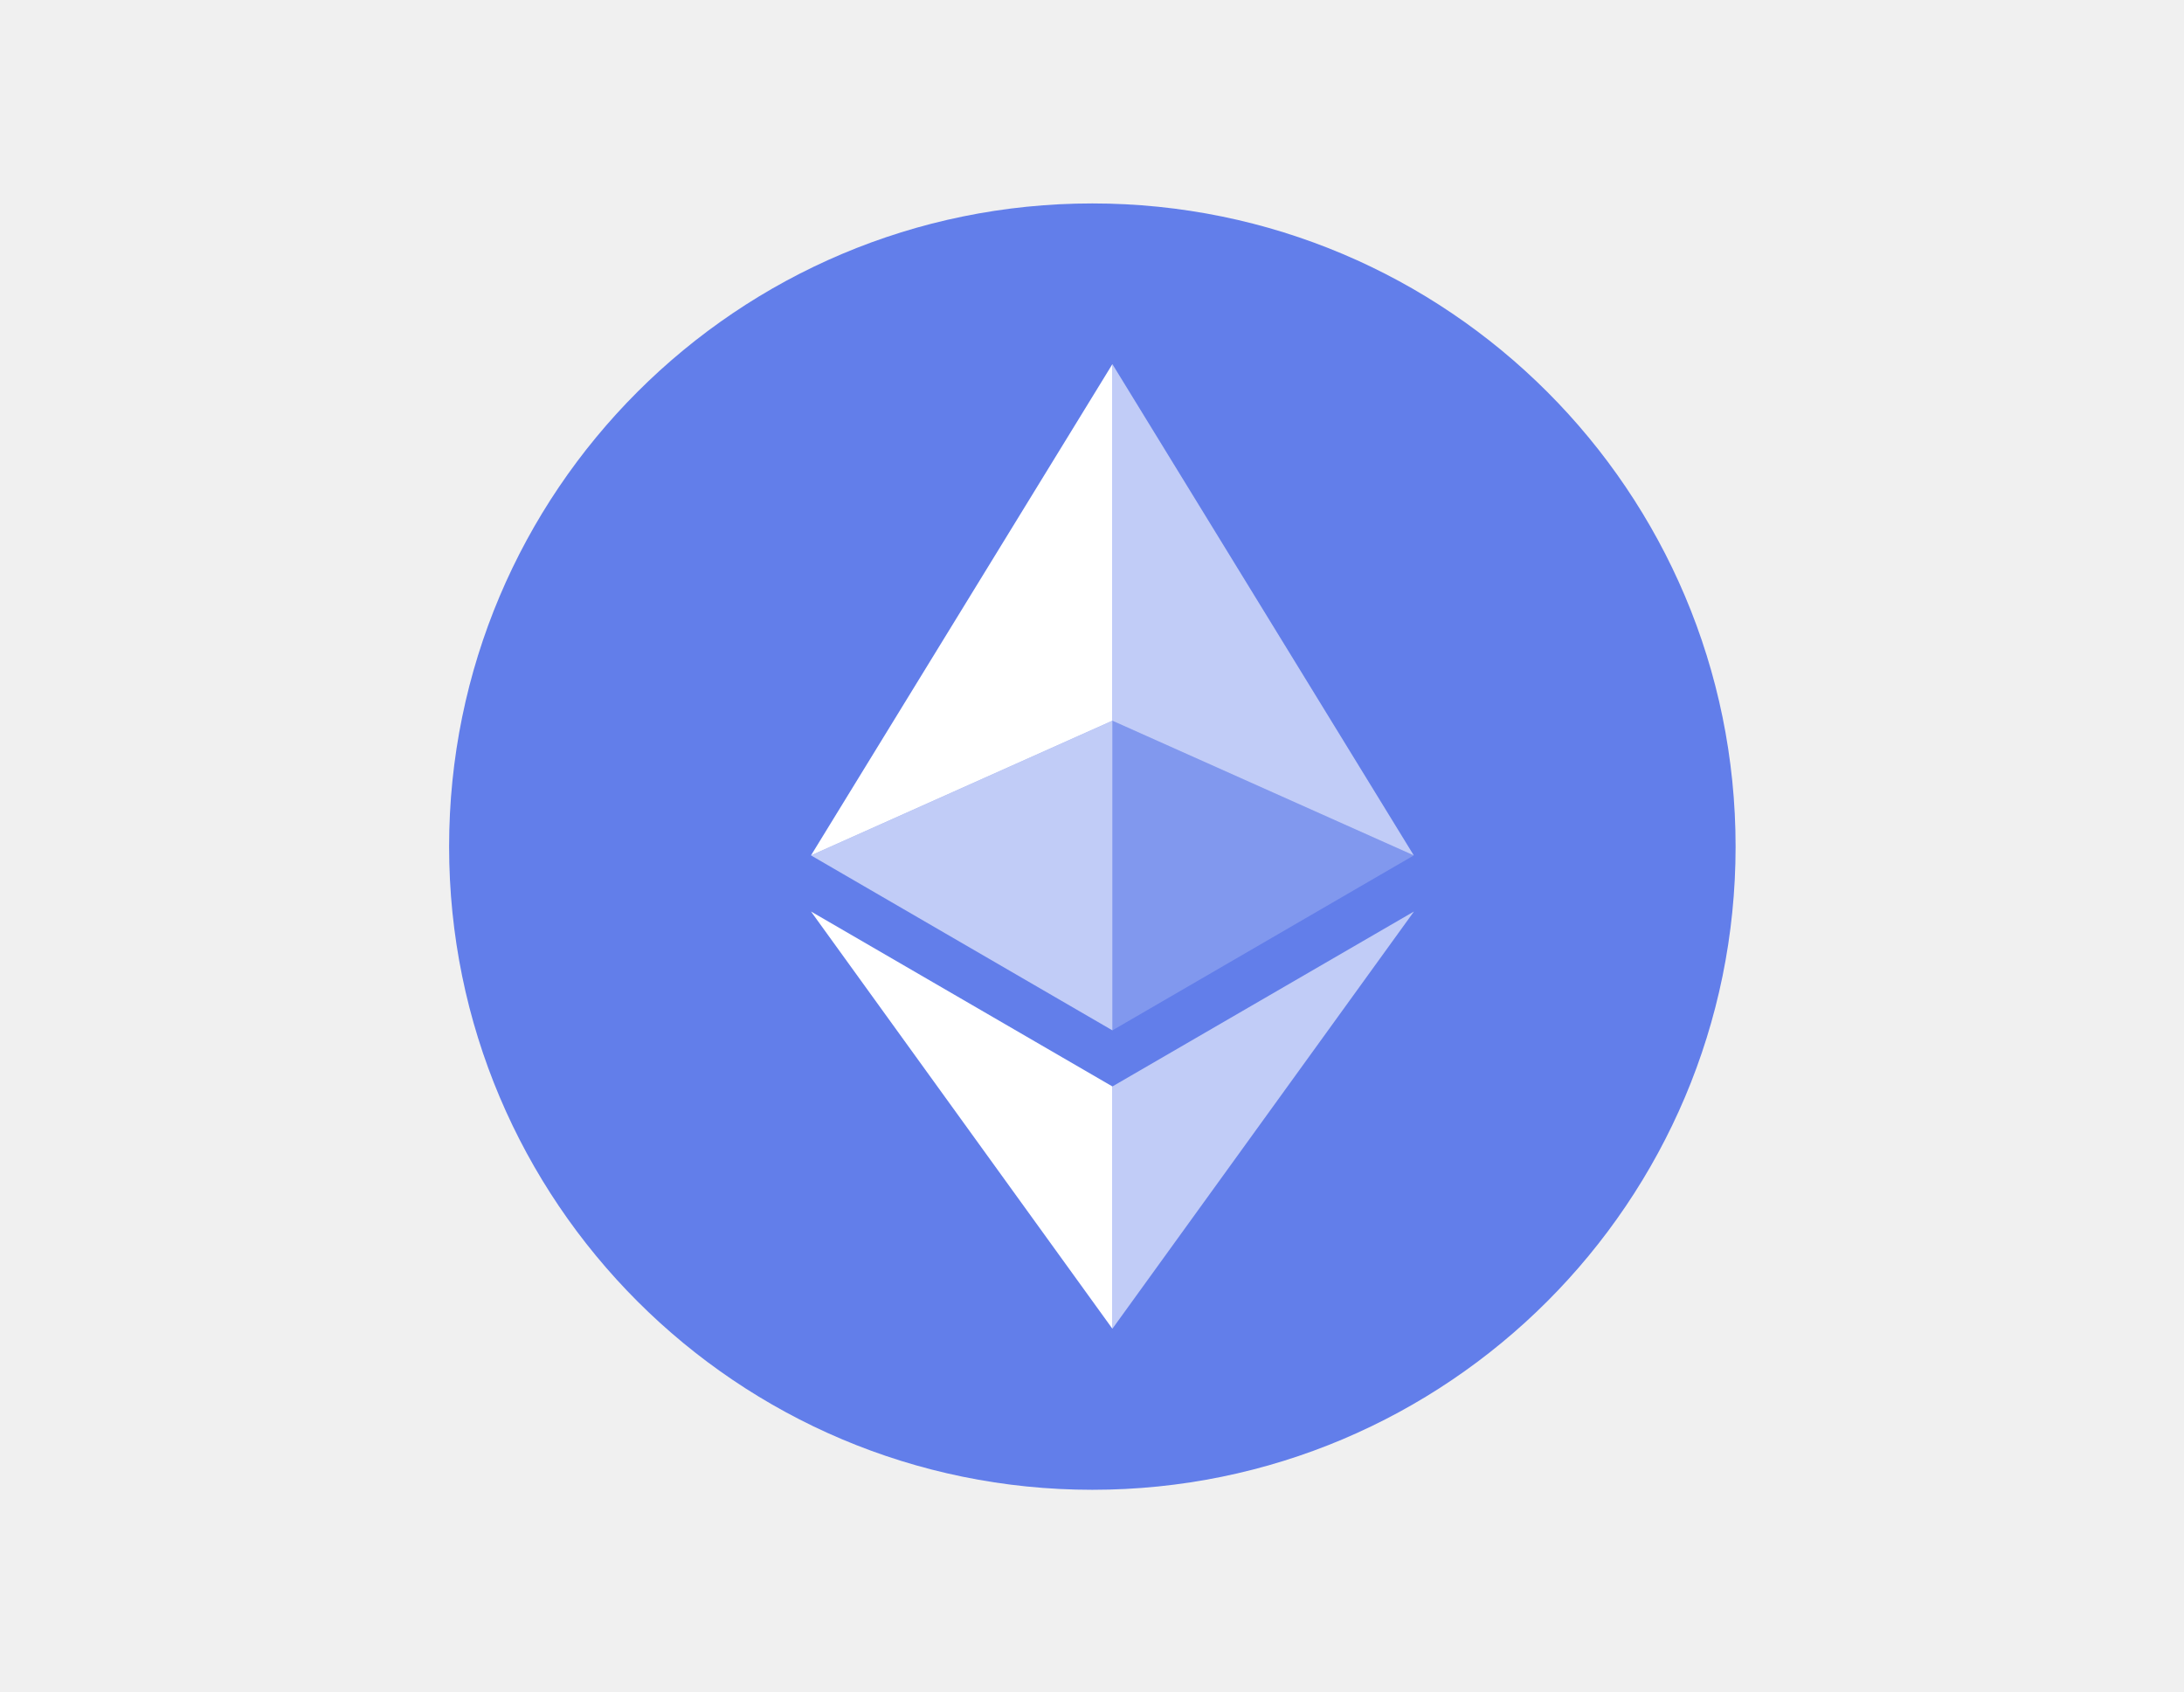
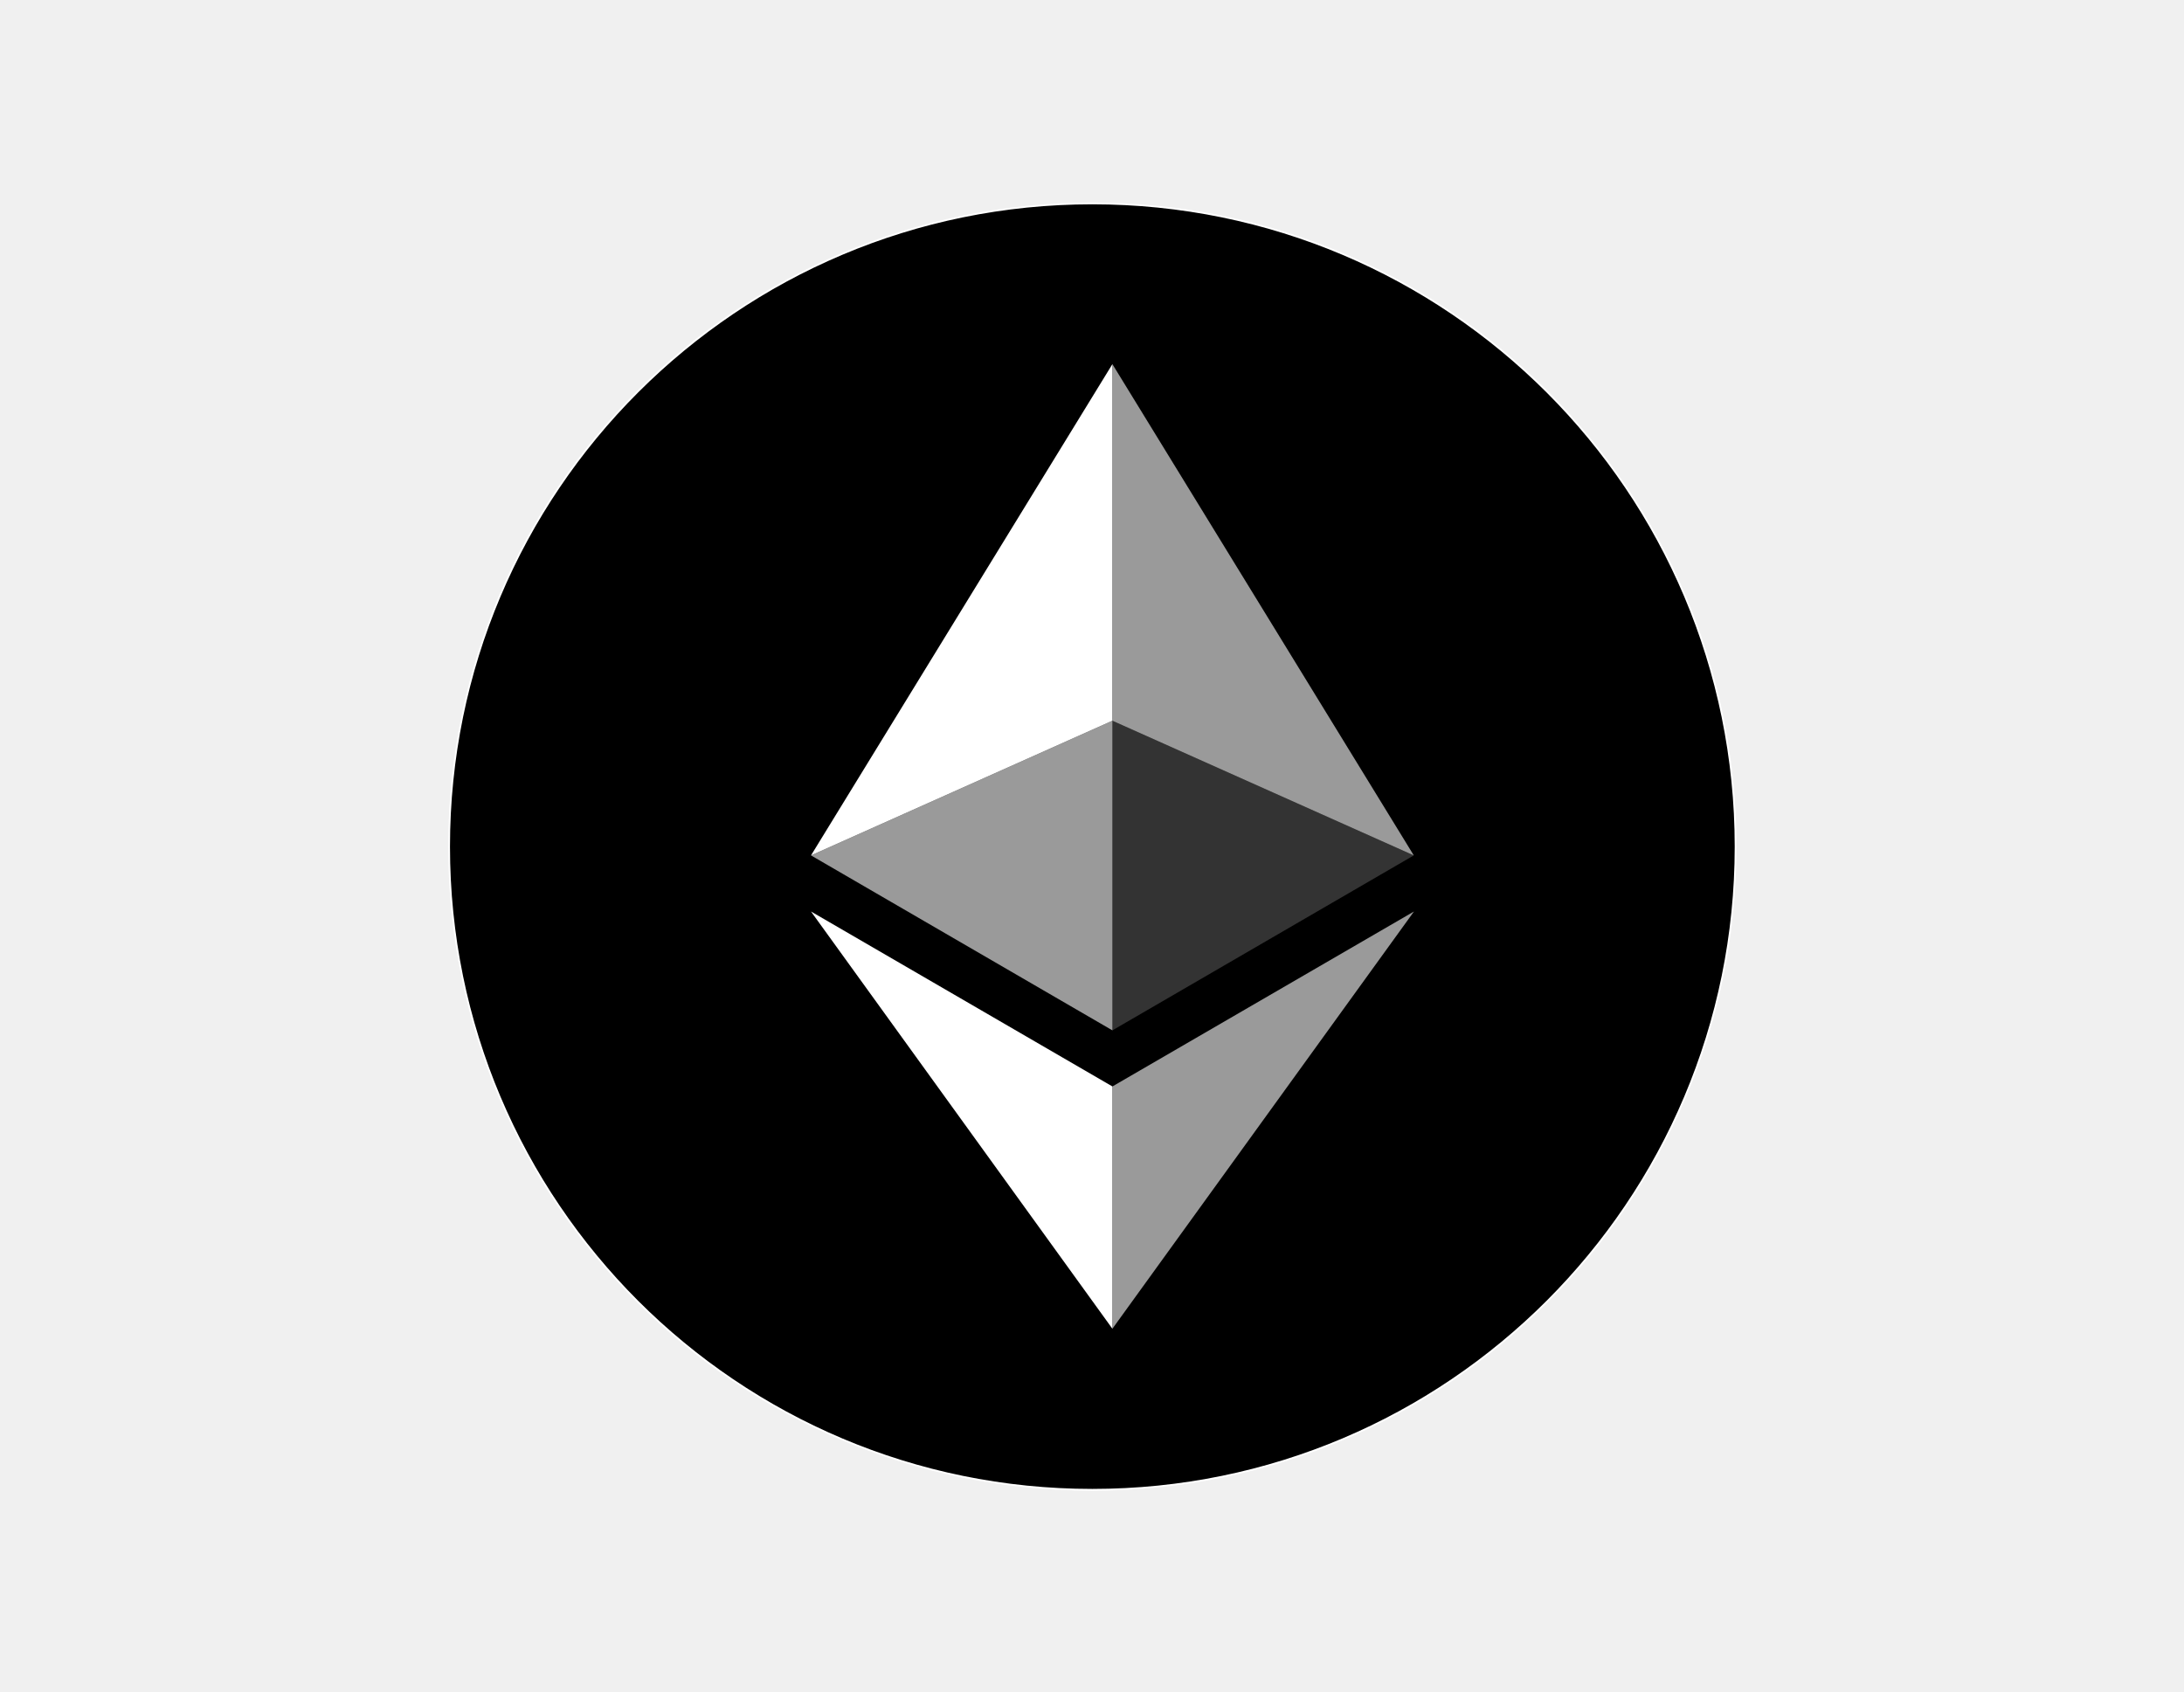
<svg xmlns="http://www.w3.org/2000/svg" version="1.0" id="katman_1" x="0px" y="0px" viewBox="0 0 1242 962" style="enable-background:new 0 0 1242 962;" xml:space="preserve">
  <style type="text/css">
- 	.st0{fill:#627EEA;}
+ 	.st0{fill:#000;}
	.st1{fill:#FFFFFF;fill-opacity:0.602;}
	.st2{fill:#FFFFFF;}
	.st3{fill:#FFFFFF;fill-opacity:0.2;}
</style>
  <g id="All">
    <g id="Developer-Center" transform="translate(-1008, -2285)">
      <g id="Group-28" transform="translate(382, 2270.8)">
        <g id="Group-29" transform="translate(0, 0.200001)">
          <g id="Group-10" transform="translate(0, 14)">
            <g id="Group-13">
              <g id="Group-46" transform="translate(626.4, 0)">
                <g id="Group-45">
-                   <circle id="Oval" class="st0" cx="620.8" cy="481.5" r="365.8" />
+                   <circle id="Oval" class="st0" cx="620.8" cy="481.5" r="365.8" stroke="#FFF" />
                  <polygon id="Path" class="st1" points="632.2,207.1 632.2,409.9 803.6,486.5         " />
                  <polygon id="Path_1_" class="st2" points="632.2,207.1 460.8,486.5 632.2,409.9         " />
                  <polygon id="Path_2_" class="st1" points="632.2,617.9 632.2,755.7 803.7,518.4         " />
                  <polygon id="Path_3_" class="st2" points="632.2,755.7 632.2,617.9 460.8,518.4         " />
                  <polygon id="Path_4_" class="st3" points="632.2,586 803.6,486.5 632.2,409.9         " />
                </g>
                <polygon id="Path_5_" class="st1" points="460.8,486.5 632.2,586 632.2,409.9        " />
              </g>
            </g>
          </g>
        </g>
      </g>
    </g>
  </g>
</svg>
